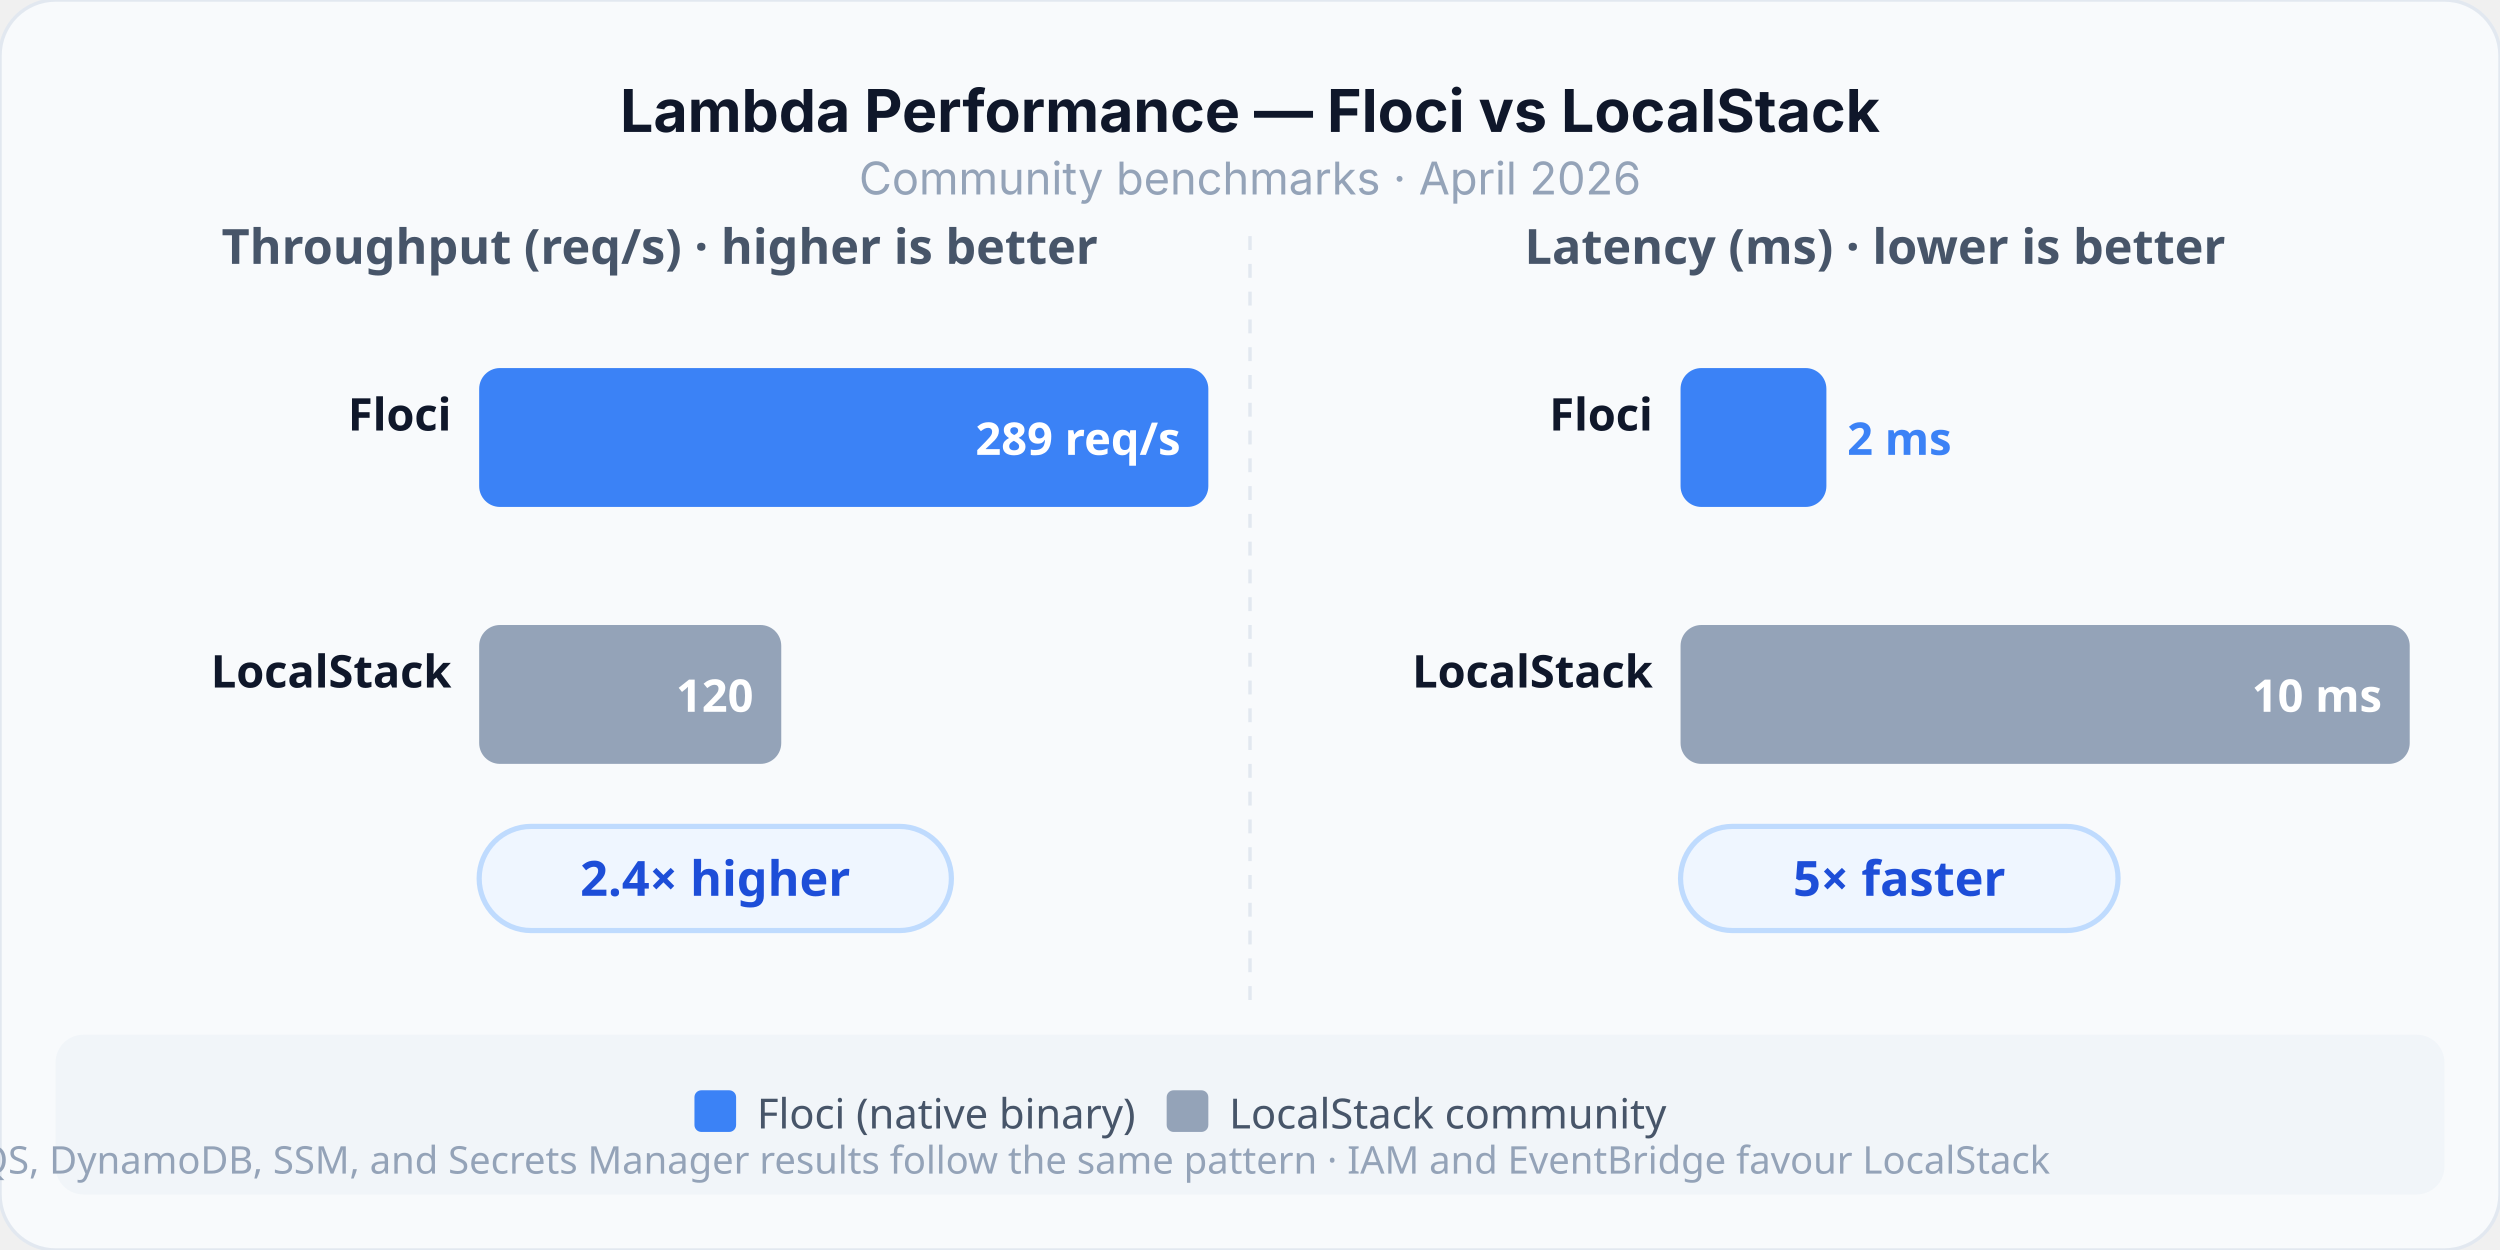
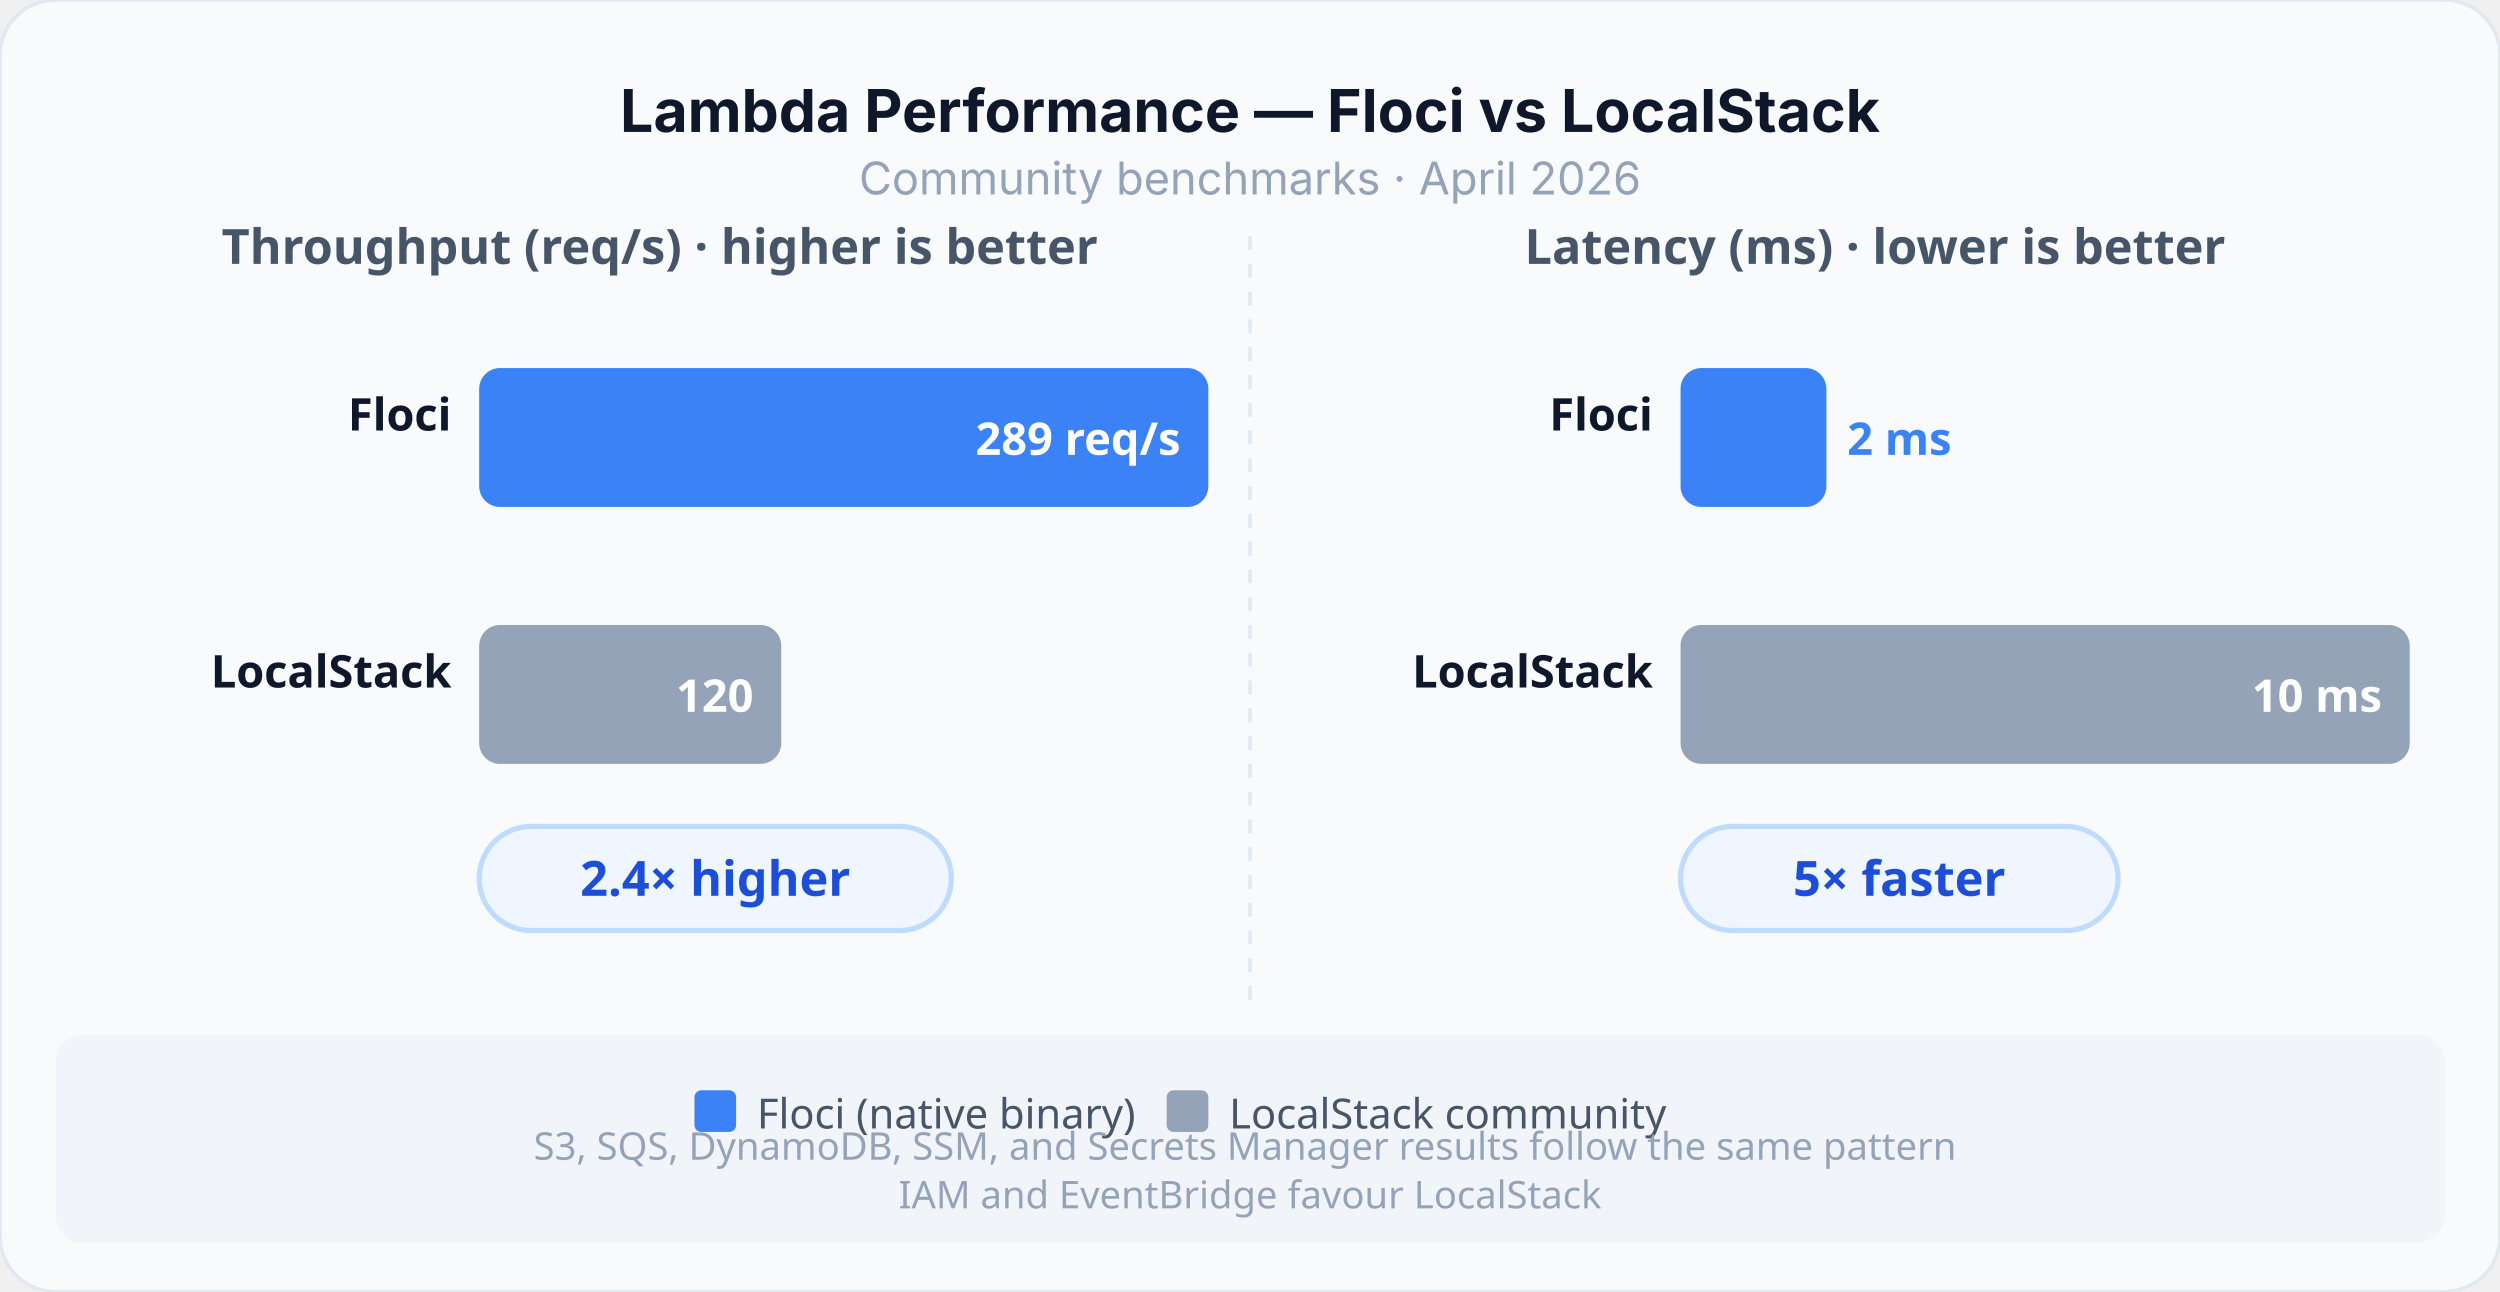
- <svg xmlns="http://www.w3.org/2000/svg" viewBox="0 0 720 360" width="720" height="360">
-   <rect width="720" height="360" fill="#f8fafc" rx="16" stroke="#e2e8f0" stroke-width="1" />
+ <svg xmlns="http://www.w3.org/2000/svg" viewBox="0 0 720 372" width="720" height="372">
+   <rect width="720" height="372" fill="#f8fafc" rx="16" stroke="#e2e8f0" stroke-width="1" />
  <text x="360" y="38" text-anchor="middle" font-family="system-ui,-apple-system,sans-serif" font-size="17" font-weight="700" fill="#0f172a">Lambda Performance — Floci vs LocalStack</text>
  <text x="360" y="56" text-anchor="middle" font-family="system-ui,-apple-system,sans-serif" font-size="13" fill="#94a3b8">Community benchmarks · April 2026</text>
  <line x1="360" y1="68" x2="360" y2="290" stroke="#e2e8f0" stroke-width="1" stroke-dasharray="4,4" />
  <text x="190" y="76" text-anchor="middle" font-family="system-ui,sans-serif" font-size="14" font-weight="600" fill="#475569">Throughput (req/s)  ·  higher is better</text>
  <text x="130" y="124" text-anchor="end" font-family="system-ui,sans-serif" font-size="13" font-weight="600" fill="#0f172a">Floci</text>
  <rect x="138" y="106" width="210" height="40" rx="6" fill="#3b82f6" />
  <text x="340" y="131" text-anchor="end" font-family="system-ui,sans-serif" font-size="13" font-weight="700" fill="white">289 req/s</text>
  <text x="130" y="198" text-anchor="end" font-family="system-ui,sans-serif" font-size="13" font-weight="600" fill="#0f172a">LocalStack</text>
  <rect x="138" y="180" width="87" height="40" rx="6" fill="#94a3b8" />
  <text x="217" y="205" text-anchor="end" font-family="system-ui,sans-serif" font-size="13" font-weight="700" fill="white">120</text>
  <rect x="138" y="238" width="136" height="30" rx="15" fill="#eff6ff" stroke="#bfdbfe" stroke-width="1.5" />
  <text x="206" y="258" text-anchor="middle" font-family="system-ui,sans-serif" font-size="14" font-weight="700" fill="#1d4ed8">2.4× higher</text>
  <text x="540" y="76" text-anchor="middle" font-family="system-ui,sans-serif" font-size="14" font-weight="600" fill="#475569">Latency (ms)  ·  lower is better</text>
  <text x="476" y="124" text-anchor="end" font-family="system-ui,sans-serif" font-size="13" font-weight="600" fill="#0f172a">Floci</text>
  <rect x="484" y="106" width="42" height="40" rx="6" fill="#3b82f6" />
  <text x="532" y="131" font-family="system-ui,sans-serif" font-size="13" font-weight="700" fill="#3b82f6">2 ms</text>
  <text x="476" y="198" text-anchor="end" font-family="system-ui,sans-serif" font-size="13" font-weight="600" fill="#0f172a">LocalStack</text>
  <rect x="484" y="180" width="210" height="40" rx="6" fill="#94a3b8" />
  <text x="686" y="205" text-anchor="end" font-family="system-ui,sans-serif" font-size="13" font-weight="700" fill="white">10 ms</text>
  <rect x="484" y="238" width="126" height="30" rx="15" fill="#eff6ff" stroke="#bfdbfe" stroke-width="1.5" />
  <text x="547" y="258" text-anchor="middle" font-family="system-ui,sans-serif" font-size="14" font-weight="700" fill="#1d4ed8">5× faster</text>
-   <rect x="16" y="298" width="688" height="46" rx="8" fill="#f1f5f9" />
+   <rect x="16" y="298" width="688" height="60" rx="8" fill="#f1f5f9" />
  <rect x="200" y="314" width="12" height="12" rx="2" fill="#3b82f6" />
  <text x="218" y="325" font-family="system-ui,sans-serif" font-size="12" fill="#475569">Floci (native binary)</text>
  <rect x="336" y="314" width="12" height="12" rx="2" fill="#94a3b8" />
  <text x="354" y="325" font-family="system-ui,sans-serif" font-size="12" fill="#475569">LocalStack community</text>
-   <text x="280" y="338" font-family="system-ui,sans-serif" font-size="11" fill="#94a3b8" text-anchor="middle">S3, SQS, DynamoDB, SSM, and Secrets Manager results follow the same pattern  ·  IAM and EventBridge favour LocalStack</text>
+   <text text-anchor="middle" font-family="system-ui,sans-serif" font-size="11" fill="#94a3b8">
+     <tspan x="360" y="334">S3, SQS, DynamoDB, SSM, and Secrets Manager results follow the same pattern</tspan>
+     <tspan x="360" dy="14">IAM and EventBridge favour LocalStack</tspan>
+   </text>
</svg>
